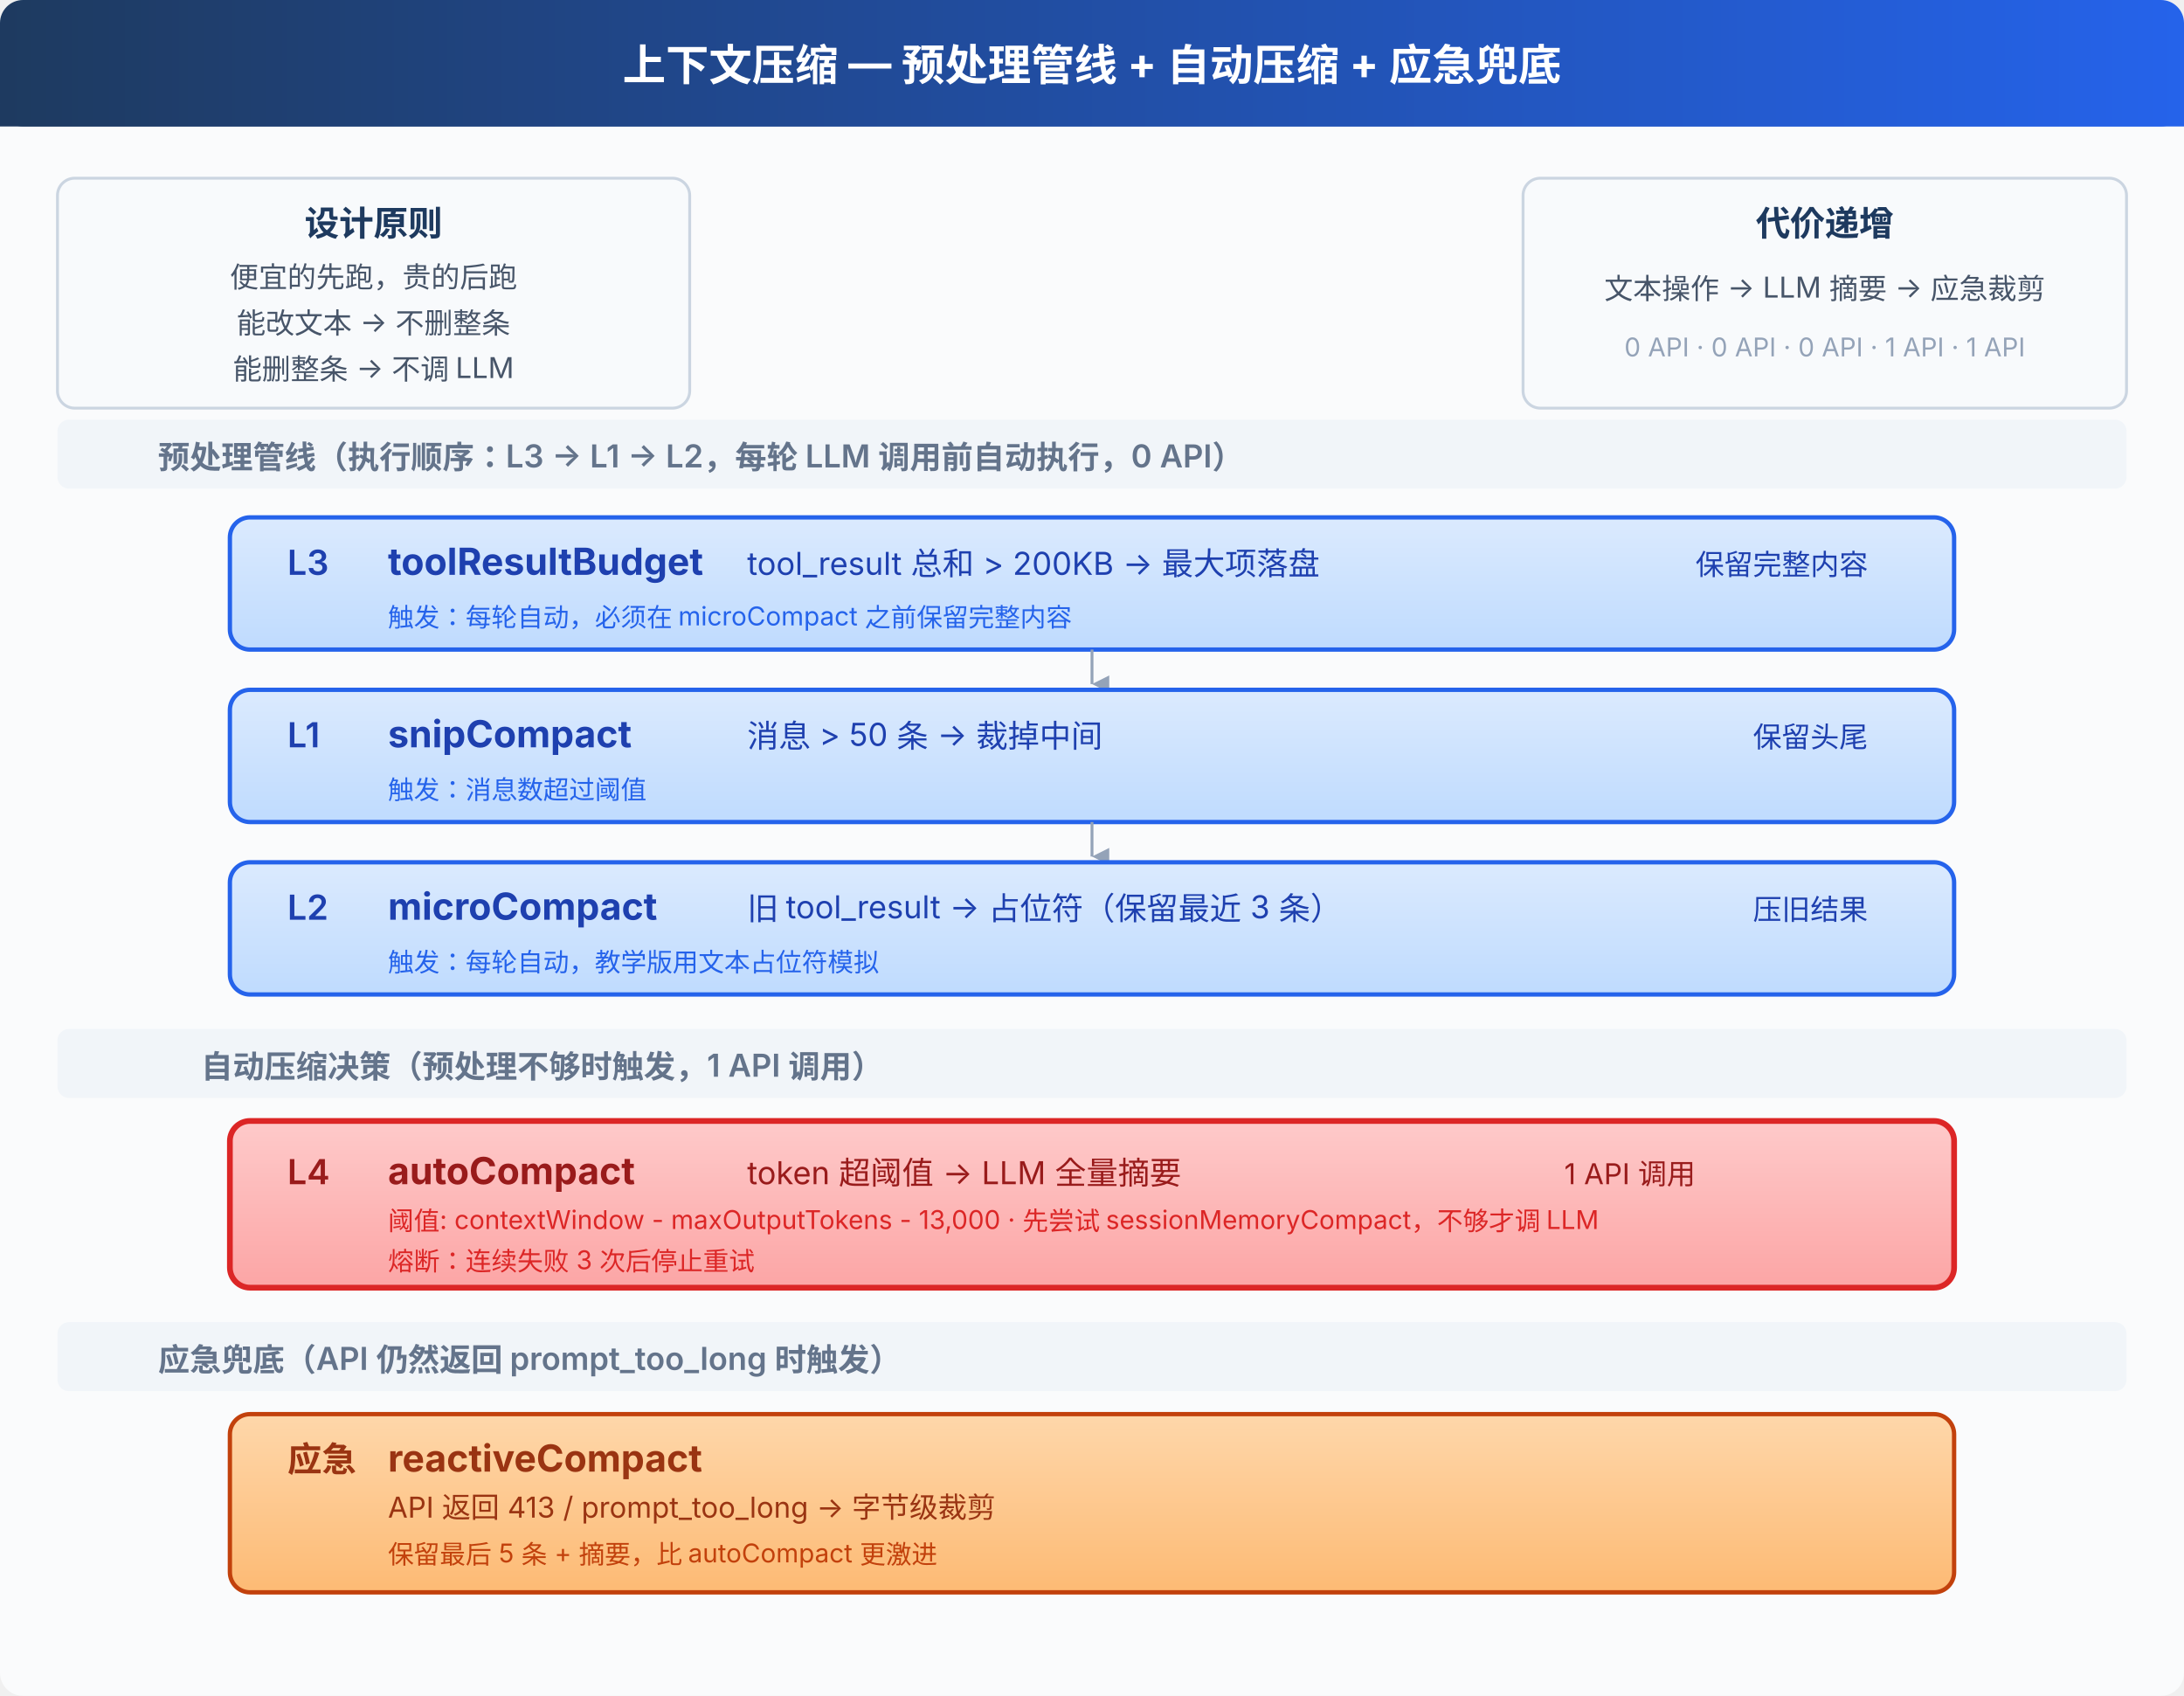
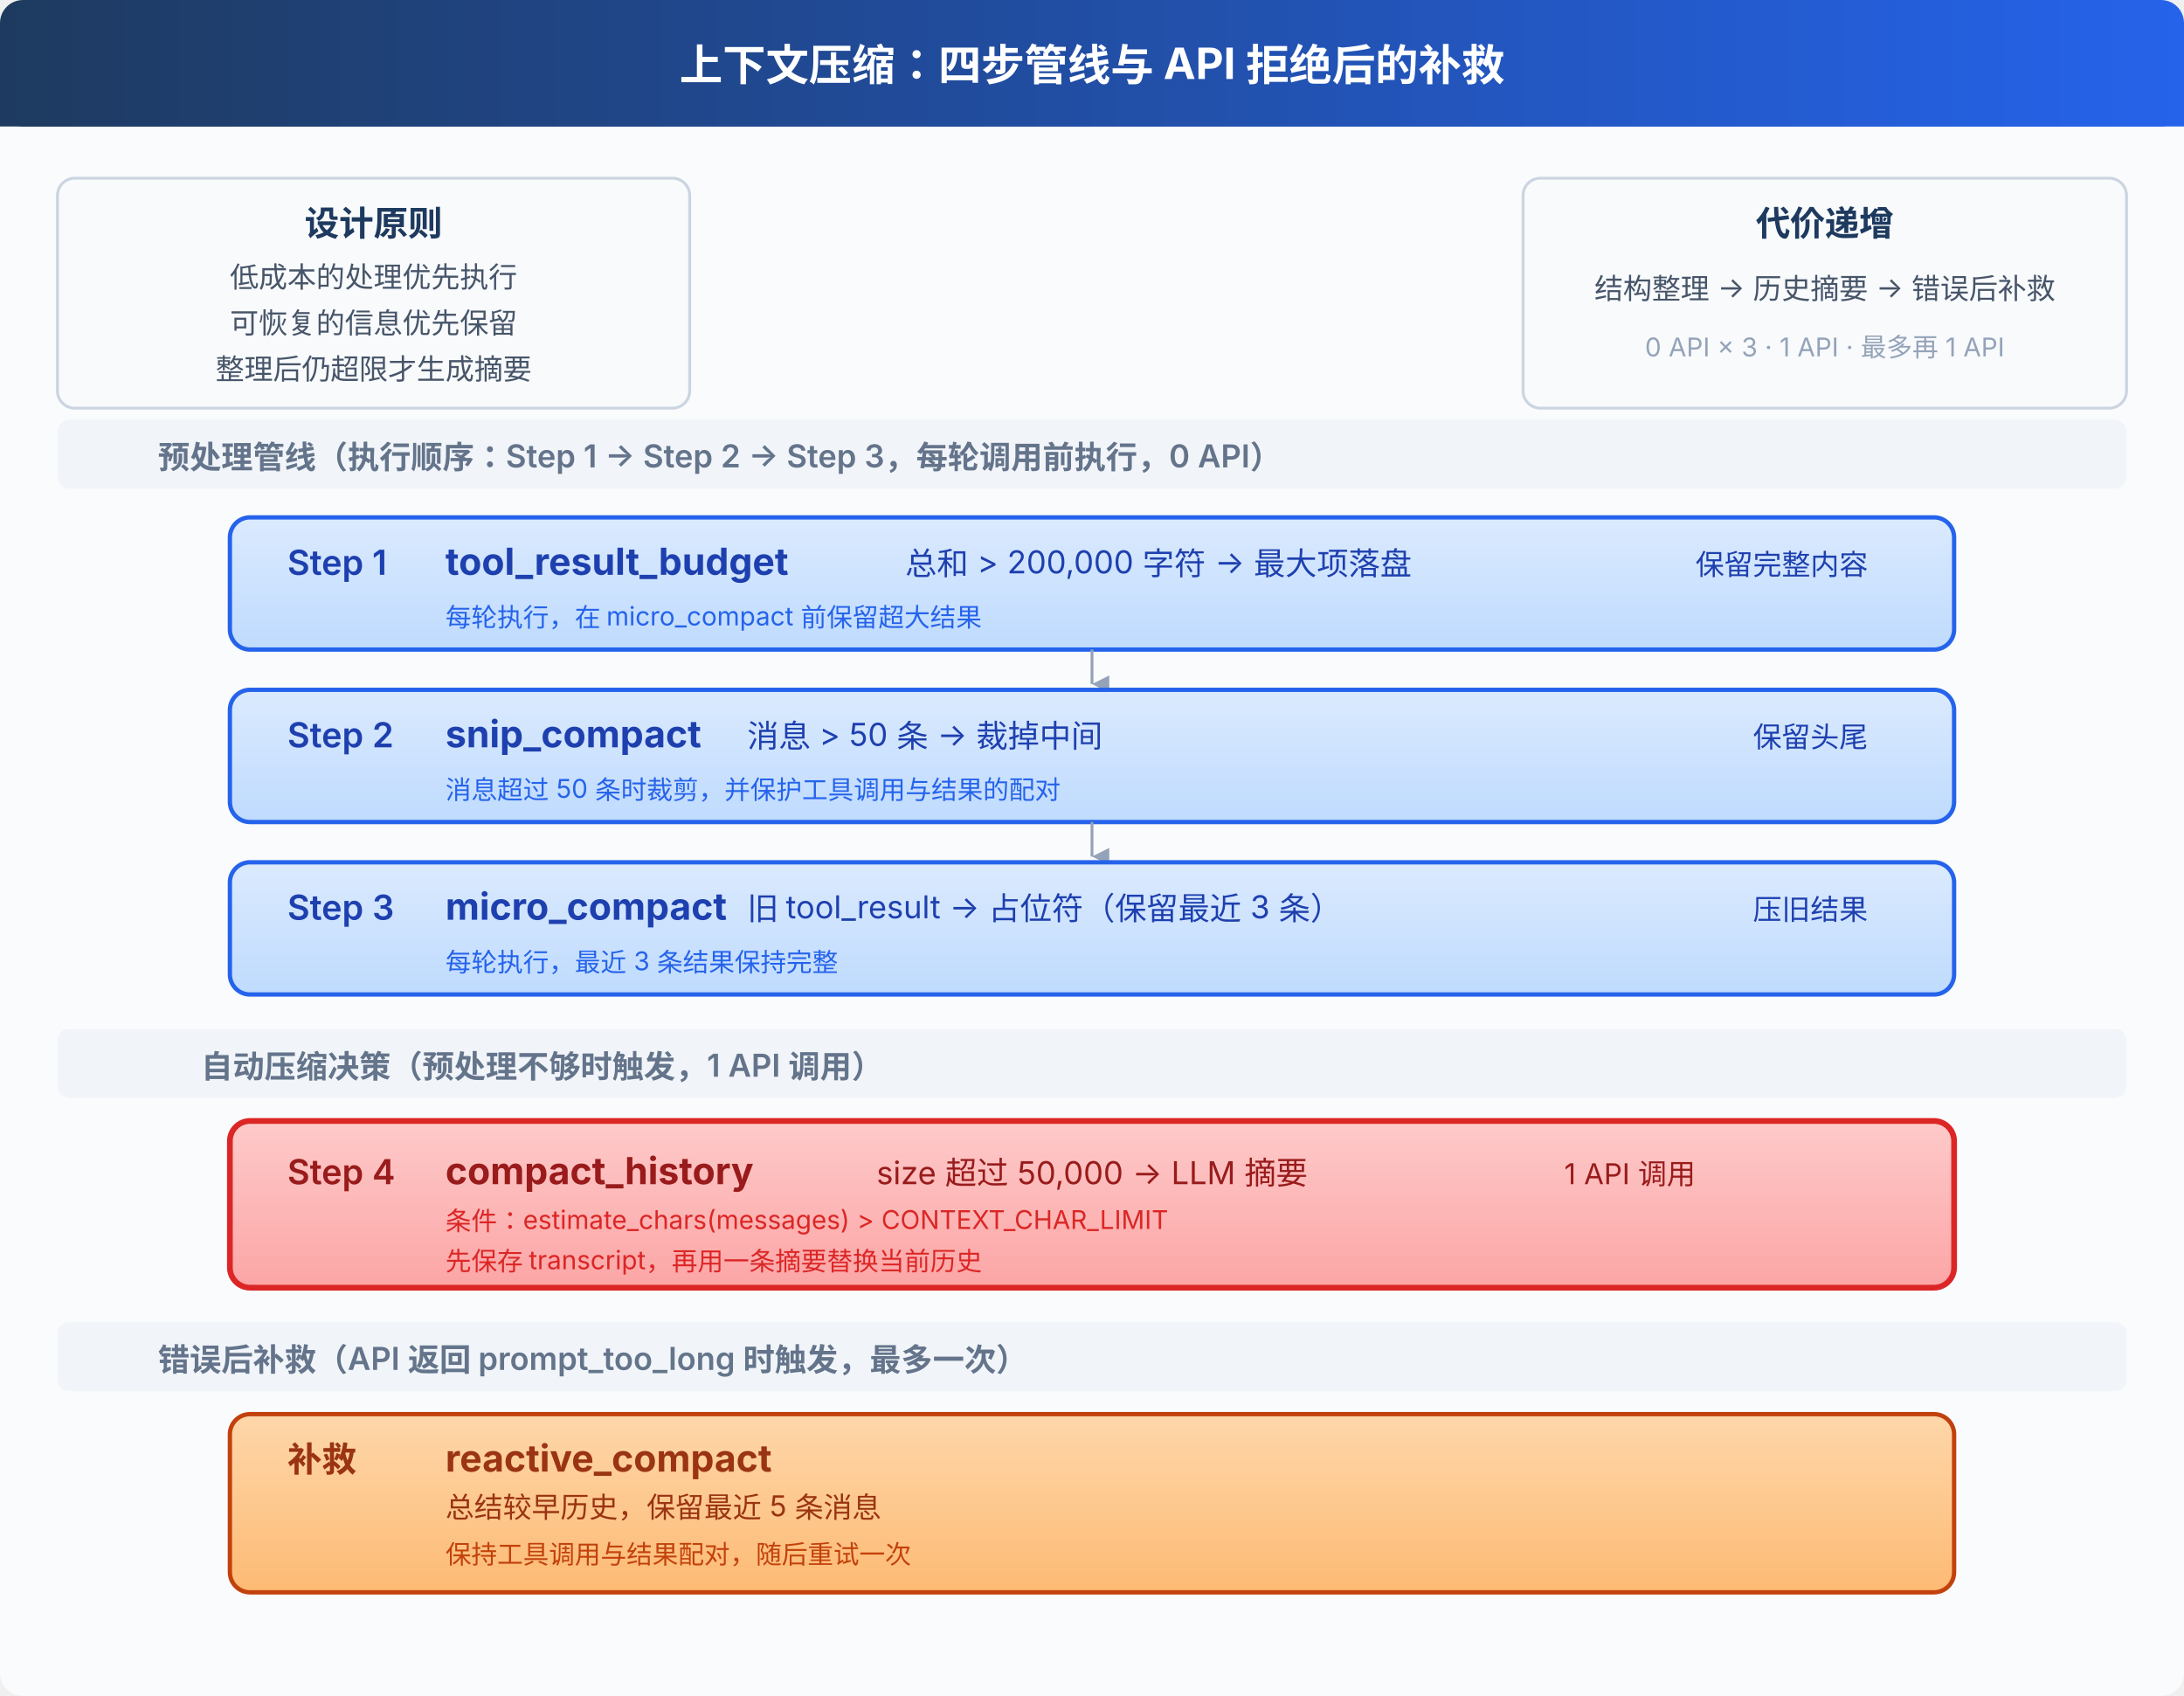
<svg xmlns="http://www.w3.org/2000/svg" viewBox="0 0 760 590" font-family="system-ui, -apple-system, sans-serif">
  <defs>
    <linearGradient id="header" x1="0" y1="0" x2="1" y2="0">
      <stop offset="0%" stop-color="#1e3a5f" />
      <stop offset="100%" stop-color="#2563eb" />
    </linearGradient>
    <linearGradient id="pre" x1="0" y1="0" x2="0" y2="1">
      <stop offset="0%" stop-color="#dbeafe" />
      <stop offset="100%" stop-color="#bfdbfe" />
    </linearGradient>
    <linearGradient id="auto" x1="0" y1="0" x2="0" y2="1">
      <stop offset="0%" stop-color="#fecaca" />
      <stop offset="100%" stop-color="#fca5a5" />
    </linearGradient>
    <linearGradient id="emergency" x1="0" y1="0" x2="0" y2="1">
      <stop offset="0%" stop-color="#fed7aa" />
      <stop offset="100%" stop-color="#fdba74" />
    </linearGradient>
    <marker id="arrow-d" viewBox="0 0 10 10" refX="5" refY="10" markerWidth="6" markerHeight="6" orient="auto">
      <path d="M 0 0 L 5 10 L 10 0 z" fill="#94a3b8" />
    </marker>
  </defs>
  <rect width="760" height="590" fill="#fafbfc" rx="8" />
  <rect x="0" y="0" width="760" height="44" fill="url(#header)" rx="8" />
  <rect x="0" y="36" width="760" height="8" fill="url(#header)" />
-   <text x="380" y="28" fill="#fff" font-size="15" font-weight="700" text-anchor="middle">上下文压缩 — 预处理管线 + 自动压缩 + 应急兜底</text>
+   <text x="380" y="28" fill="#fff" font-size="15" font-weight="700" text-anchor="middle">上下文压缩：四步管线与 API 拒绝后的补救</text>
  <rect x="20" y="62" width="220" height="80" rx="6" fill="#f8fafc" stroke="#cbd5e1" stroke-width="1" />
  <text x="130" y="82" fill="#1e3a5f" font-size="12" font-weight="700" text-anchor="middle">设计原则</text>
-   <text x="130" y="100" fill="#475569" font-size="10" text-anchor="middle">便宜的先跑，贵的后跑</text>
-   <text x="130" y="116" fill="#475569" font-size="10" text-anchor="middle">能改文本 → 不删整条</text>
-   <text x="130" y="132" fill="#475569" font-size="10" text-anchor="middle">能删整条 → 不调 LLM</text>
+   <text x="130" y="100" fill="#475569" font-size="10" text-anchor="middle">低成本的处理优先执行</text>
+   <text x="130" y="116" fill="#475569" font-size="10" text-anchor="middle">可恢复的信息优先保留</text>
+   <text x="130" y="132" fill="#475569" font-size="10" text-anchor="middle">整理后仍超限才生成摘要</text>
  <rect x="530" y="62" width="210" height="80" rx="6" fill="#f8fafc" stroke="#cbd5e1" stroke-width="1" />
  <text x="635" y="82" fill="#1e3a5f" font-size="12" font-weight="700" text-anchor="middle">代价递增</text>
-   <text x="635" y="104" fill="#475569" font-size="10" text-anchor="middle">文本操作 → LLM 摘要 → 应急裁剪</text>
-   <text x="635" y="124" fill="#94a3b8" font-size="9" text-anchor="middle">0 API · 0 API · 0 API · 1 API · 1 API</text>
+   <text x="635" y="104" fill="#475569" font-size="10" text-anchor="middle">结构整理 → 历史摘要 → 错误后补救</text>
+   <text x="635" y="124" fill="#94a3b8" font-size="9" text-anchor="middle">0 API × 3 · 1 API · 最多再 1 API</text>
  <rect x="20" y="146" width="720" height="24" rx="4" fill="#f1f5f9" />
-   <text x="55" y="163" fill="#64748b" font-size="11" font-weight="600">预处理管线（执行顺序：L3 → L1 → L2，每轮 LLM 调用前自动执行，0 API）</text>
+   <text x="55" y="163" fill="#64748b" font-size="11" font-weight="600">预处理管线（执行顺序：Step 1 → Step 2 → Step 3，每轮调用前执行，0 API）</text>
  <rect x="80" y="180" width="600" height="46" rx="7" fill="url(#pre)" stroke="#2563eb" stroke-width="1.5" />
-   <text x="100" y="200" fill="#1e40af" font-size="12" font-weight="600">L3</text>
-   <text x="135" y="200" fill="#1e40af" font-size="13" font-weight="700">toolResultBudget</text>
-   <text x="260" y="200" fill="#1e40af" font-size="11">tool_result 总和 &gt; 200KB → 最大项落盘</text>
+   <text x="100" y="200" fill="#1e40af" font-size="12" font-weight="600">Step 1</text>
+   <text x="155" y="200" fill="#1e40af" font-size="13" font-weight="700">tool_result_budget</text>
+   <text x="315" y="200" fill="#1e40af" font-size="11">总和 &gt; 200,000 字符 → 最大项落盘</text>
  <text x="650" y="200" fill="#1e40af" font-size="10" text-anchor="end">保留完整内容</text>
-   <text x="135" y="218" fill="#2563eb" font-size="9">触发：每轮自动，必须在 microCompact 之前保留完整内容</text>
+   <text x="155" y="218" fill="#2563eb" font-size="9">每轮执行，在 micro_compact 前保留超大结果</text>
  <line x1="380" y1="226" x2="380" y2="238" stroke="#94a3b8" stroke-width="1" marker-end="url(#arrow-d)" />
  <rect x="80" y="240" width="600" height="46" rx="7" fill="url(#pre)" stroke="#2563eb" stroke-width="1.5" />
-   <text x="100" y="260" fill="#1e40af" font-size="12" font-weight="600">L1</text>
-   <text x="135" y="260" fill="#1e40af" font-size="13" font-weight="700">snipCompact</text>
+   <text x="100" y="260" fill="#1e40af" font-size="12" font-weight="600">Step 2</text>
+   <text x="155" y="260" fill="#1e40af" font-size="13" font-weight="700">snip_compact</text>
  <text x="260" y="260" fill="#1e40af" font-size="11">消息 &gt; 50 条 → 裁掉中间</text>
  <text x="650" y="260" fill="#1e40af" font-size="10" text-anchor="end">保留头尾</text>
-   <text x="135" y="278" fill="#2563eb" font-size="9">触发：消息数超过阈值</text>
+   <text x="155" y="278" fill="#2563eb" font-size="9">消息超过 50 条时裁剪，并保护工具调用与结果的配对</text>
  <line x1="380" y1="286" x2="380" y2="298" stroke="#94a3b8" stroke-width="1" marker-end="url(#arrow-d)" />
  <rect x="80" y="300" width="600" height="46" rx="7" fill="url(#pre)" stroke="#2563eb" stroke-width="1.5" />
-   <text x="100" y="320" fill="#1e40af" font-size="12" font-weight="600">L2</text>
-   <text x="135" y="320" fill="#1e40af" font-size="13" font-weight="700">microCompact</text>
+   <text x="100" y="320" fill="#1e40af" font-size="12" font-weight="600">Step 3</text>
+   <text x="155" y="320" fill="#1e40af" font-size="13" font-weight="700">micro_compact</text>
  <text x="260" y="320" fill="#1e40af" font-size="11">旧 tool_result → 占位符（保留最近 3 条）</text>
  <text x="650" y="320" fill="#1e40af" font-size="10" text-anchor="end">压旧结果</text>
-   <text x="135" y="338" fill="#2563eb" font-size="9">触发：每轮自动，教学版用文本占位符模拟</text>
+   <text x="155" y="338" fill="#2563eb" font-size="9">每轮执行，最近 3 条结果保持完整</text>
  <rect x="20" y="358" width="720" height="24" rx="4" fill="#f1f5f9" />
  <text x="70" y="375" fill="#64748b" font-size="11" font-weight="600">自动压缩决策（预处理不够时触发，1 API 调用）</text>
  <rect x="80" y="390" width="600" height="58" rx="7" fill="url(#auto)" stroke="#dc2626" stroke-width="2" />
-   <text x="100" y="412" fill="#991b1b" font-size="12" font-weight="600">L4</text>
-   <text x="135" y="412" fill="#991b1b" font-size="13" font-weight="700">autoCompact</text>
-   <text x="260" y="412" fill="#991b1b" font-size="11">token 超阈值 → LLM 全量摘要</text>
+   <text x="100" y="412" fill="#991b1b" font-size="12" font-weight="600">Step 4</text>
+   <text x="155" y="412" fill="#991b1b" font-size="13" font-weight="700">compact_history</text>
+   <text x="305" y="412" fill="#991b1b" font-size="11">size 超过 50,000 → LLM 摘要</text>
  <text x="590" y="412" fill="#991b1b" font-size="10" text-anchor="end">1 API 调用</text>
-   <text x="135" y="428" fill="#dc2626" font-size="9">阈值: contextWindow - maxOutputTokens - 13,000 · 先尝试 sessionMemoryCompact，不够才调 LLM</text>
-   <text x="135" y="442" fill="#dc2626" font-size="9">熔断：连续失败 3 次后停止重试</text>
+   <text x="155" y="428" fill="#dc2626" font-size="9">条件：estimate_chars(messages) &gt; CONTEXT_CHAR_LIMIT</text>
+   <text x="155" y="442" fill="#dc2626" font-size="9">先保存 transcript，再用一条摘要替换当前历史</text>
  <rect x="20" y="460" width="720" height="24" rx="4" fill="#f1f5f9" />
-   <text x="55" y="477" fill="#64748b" font-size="11" font-weight="600">应急兜底（API 仍然返回 prompt_too_long 时触发）</text>
+   <text x="55" y="477" fill="#64748b" font-size="11" font-weight="600">错误后补救（API 返回 prompt_too_long 时触发，最多一次）</text>
  <rect x="80" y="492" width="600" height="62" rx="7" fill="url(#emergency)" stroke="#c2410c" stroke-width="1.5" />
-   <text x="100" y="512" fill="#9a3412" font-size="12" font-weight="600">应急</text>
-   <text x="135" y="512" fill="#9a3412" font-size="13" font-weight="700">reactiveCompact</text>
-   <text x="135" y="528" fill="#9a3412" font-size="10">API 返回 413 / prompt_too_long → 字节级裁剪</text>
-   <text x="135" y="544" fill="#c2410c" font-size="9">保留最后 5 条 + 摘要，比 autoCompact 更激进</text>
+   <text x="100" y="512" fill="#9a3412" font-size="12" font-weight="600">补救</text>
+   <text x="155" y="512" fill="#9a3412" font-size="13" font-weight="700">reactive_compact</text>
+   <text x="155" y="528" fill="#9a3412" font-size="10">总结较早历史，保留最近 5 条消息</text>
+   <text x="155" y="544" fill="#c2410c" font-size="9">保持工具调用与结果配对，随后重试一次</text>
</svg>
